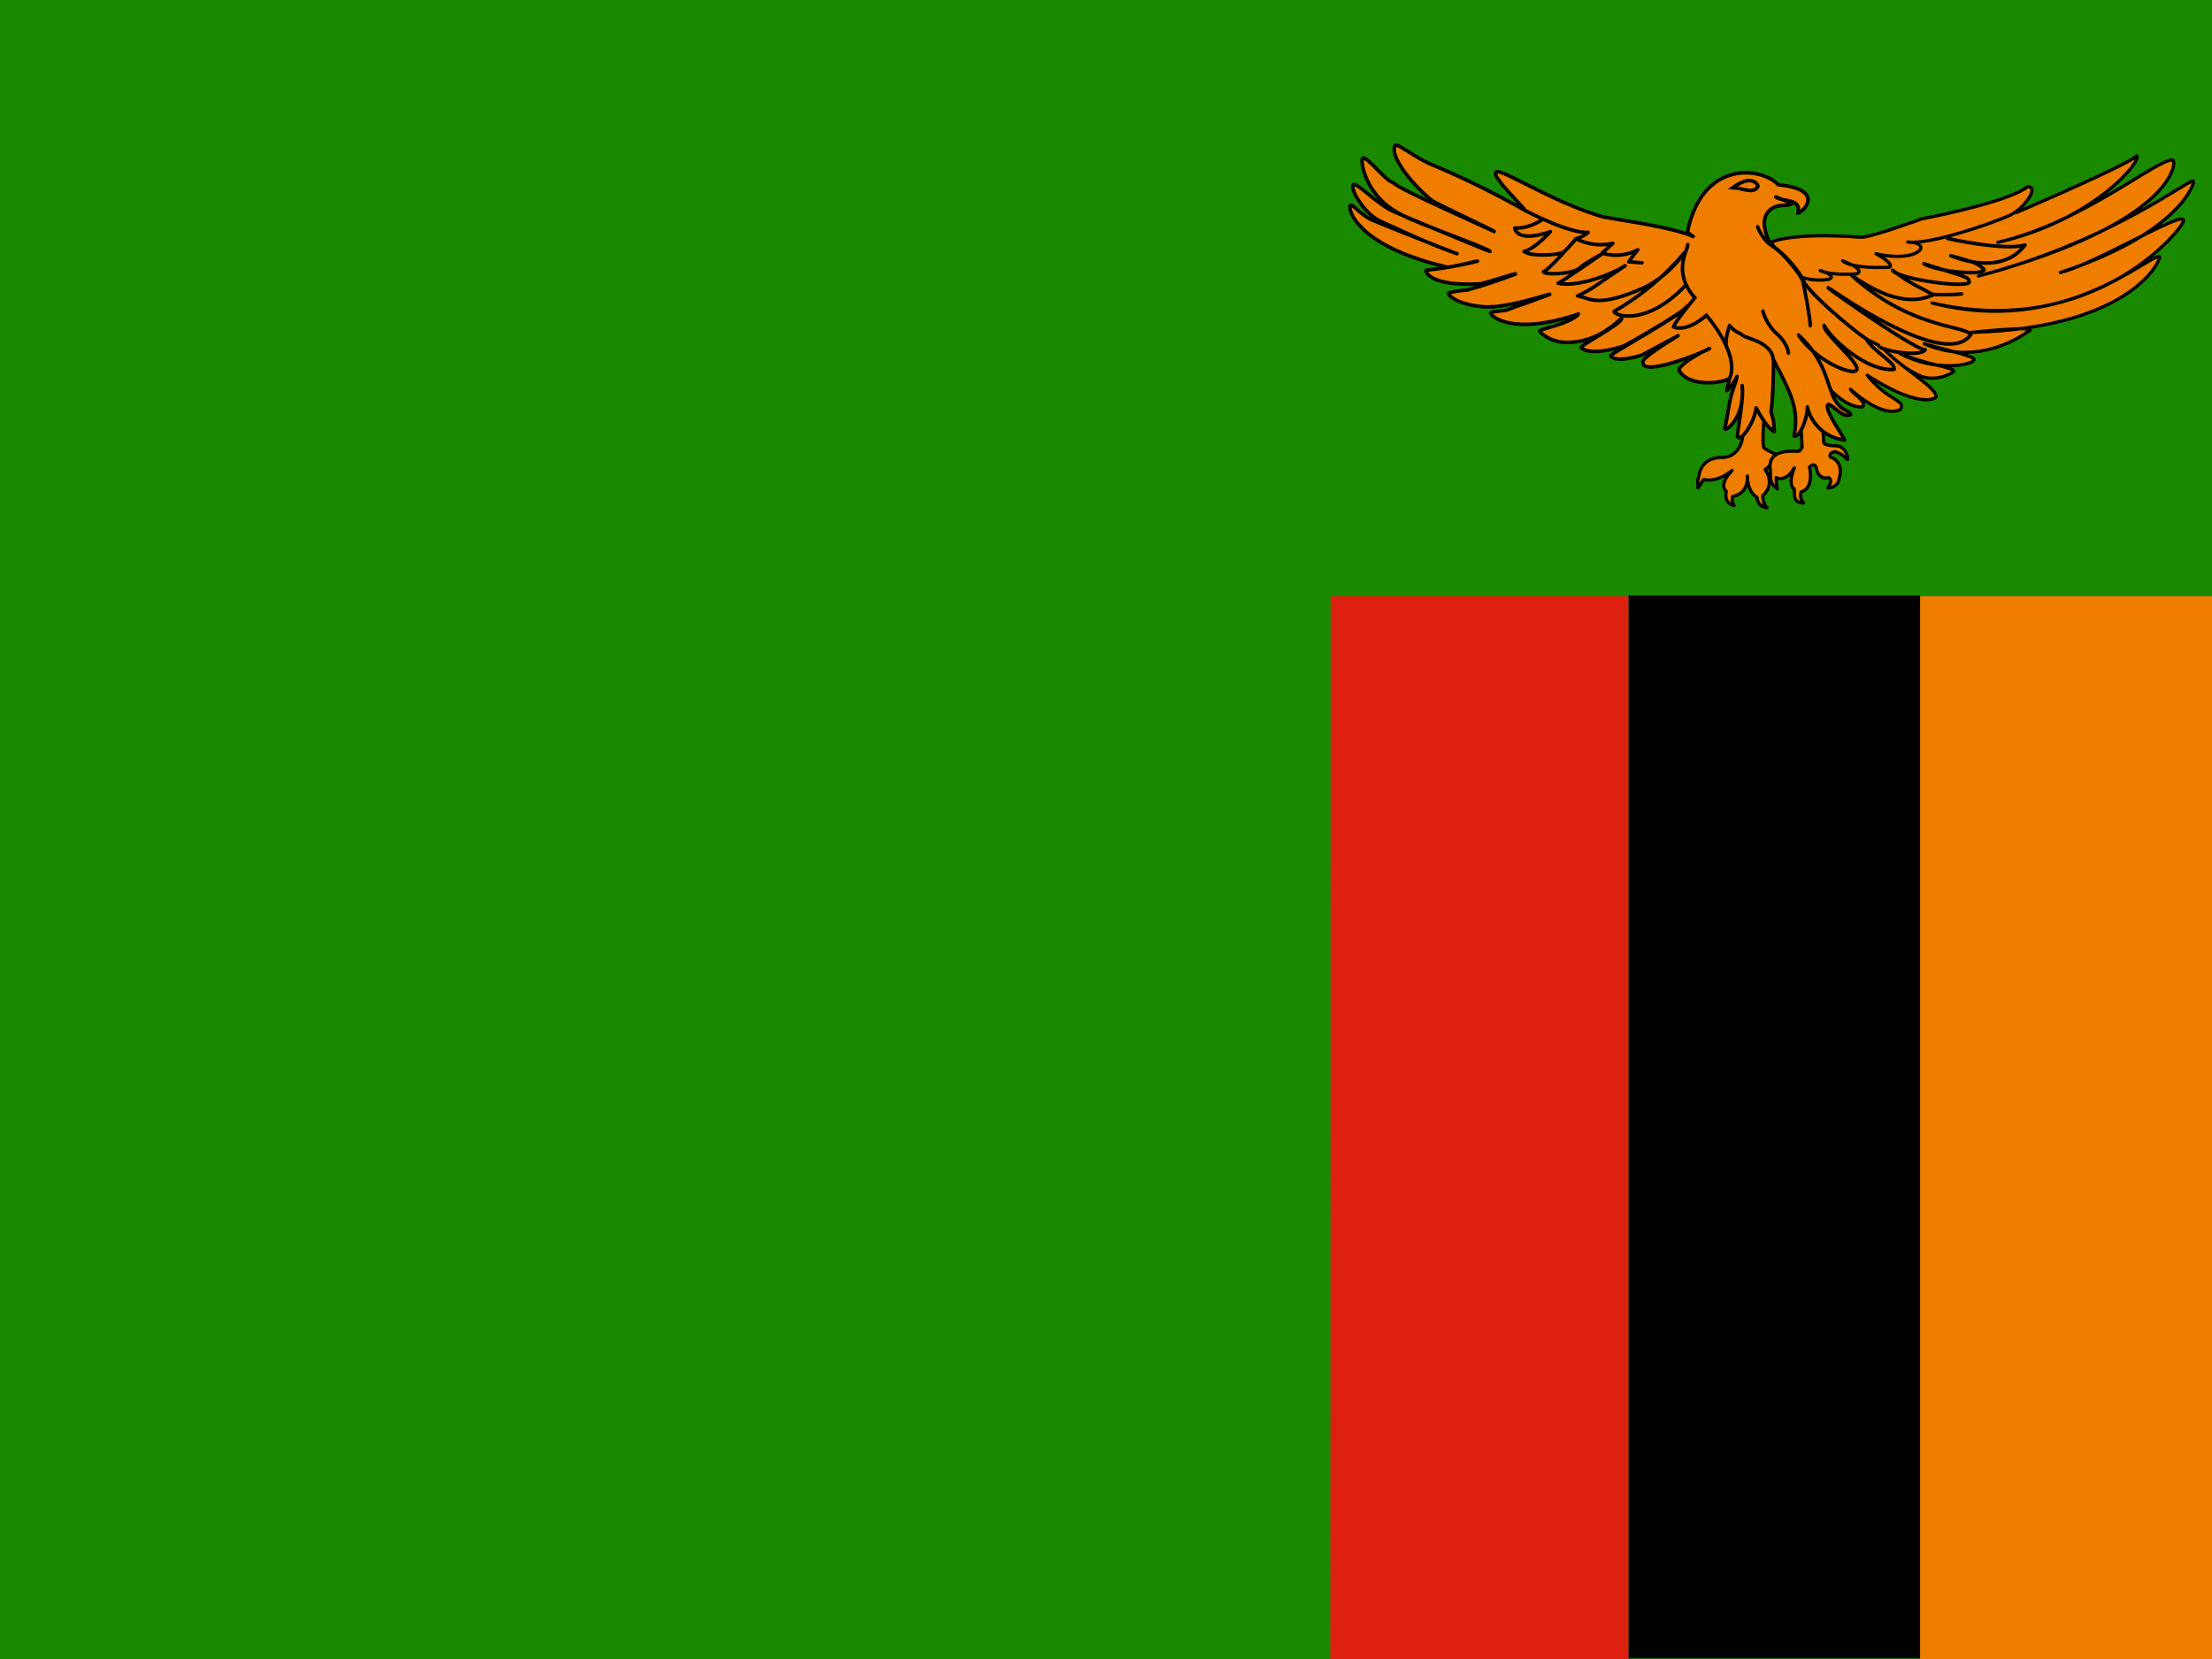
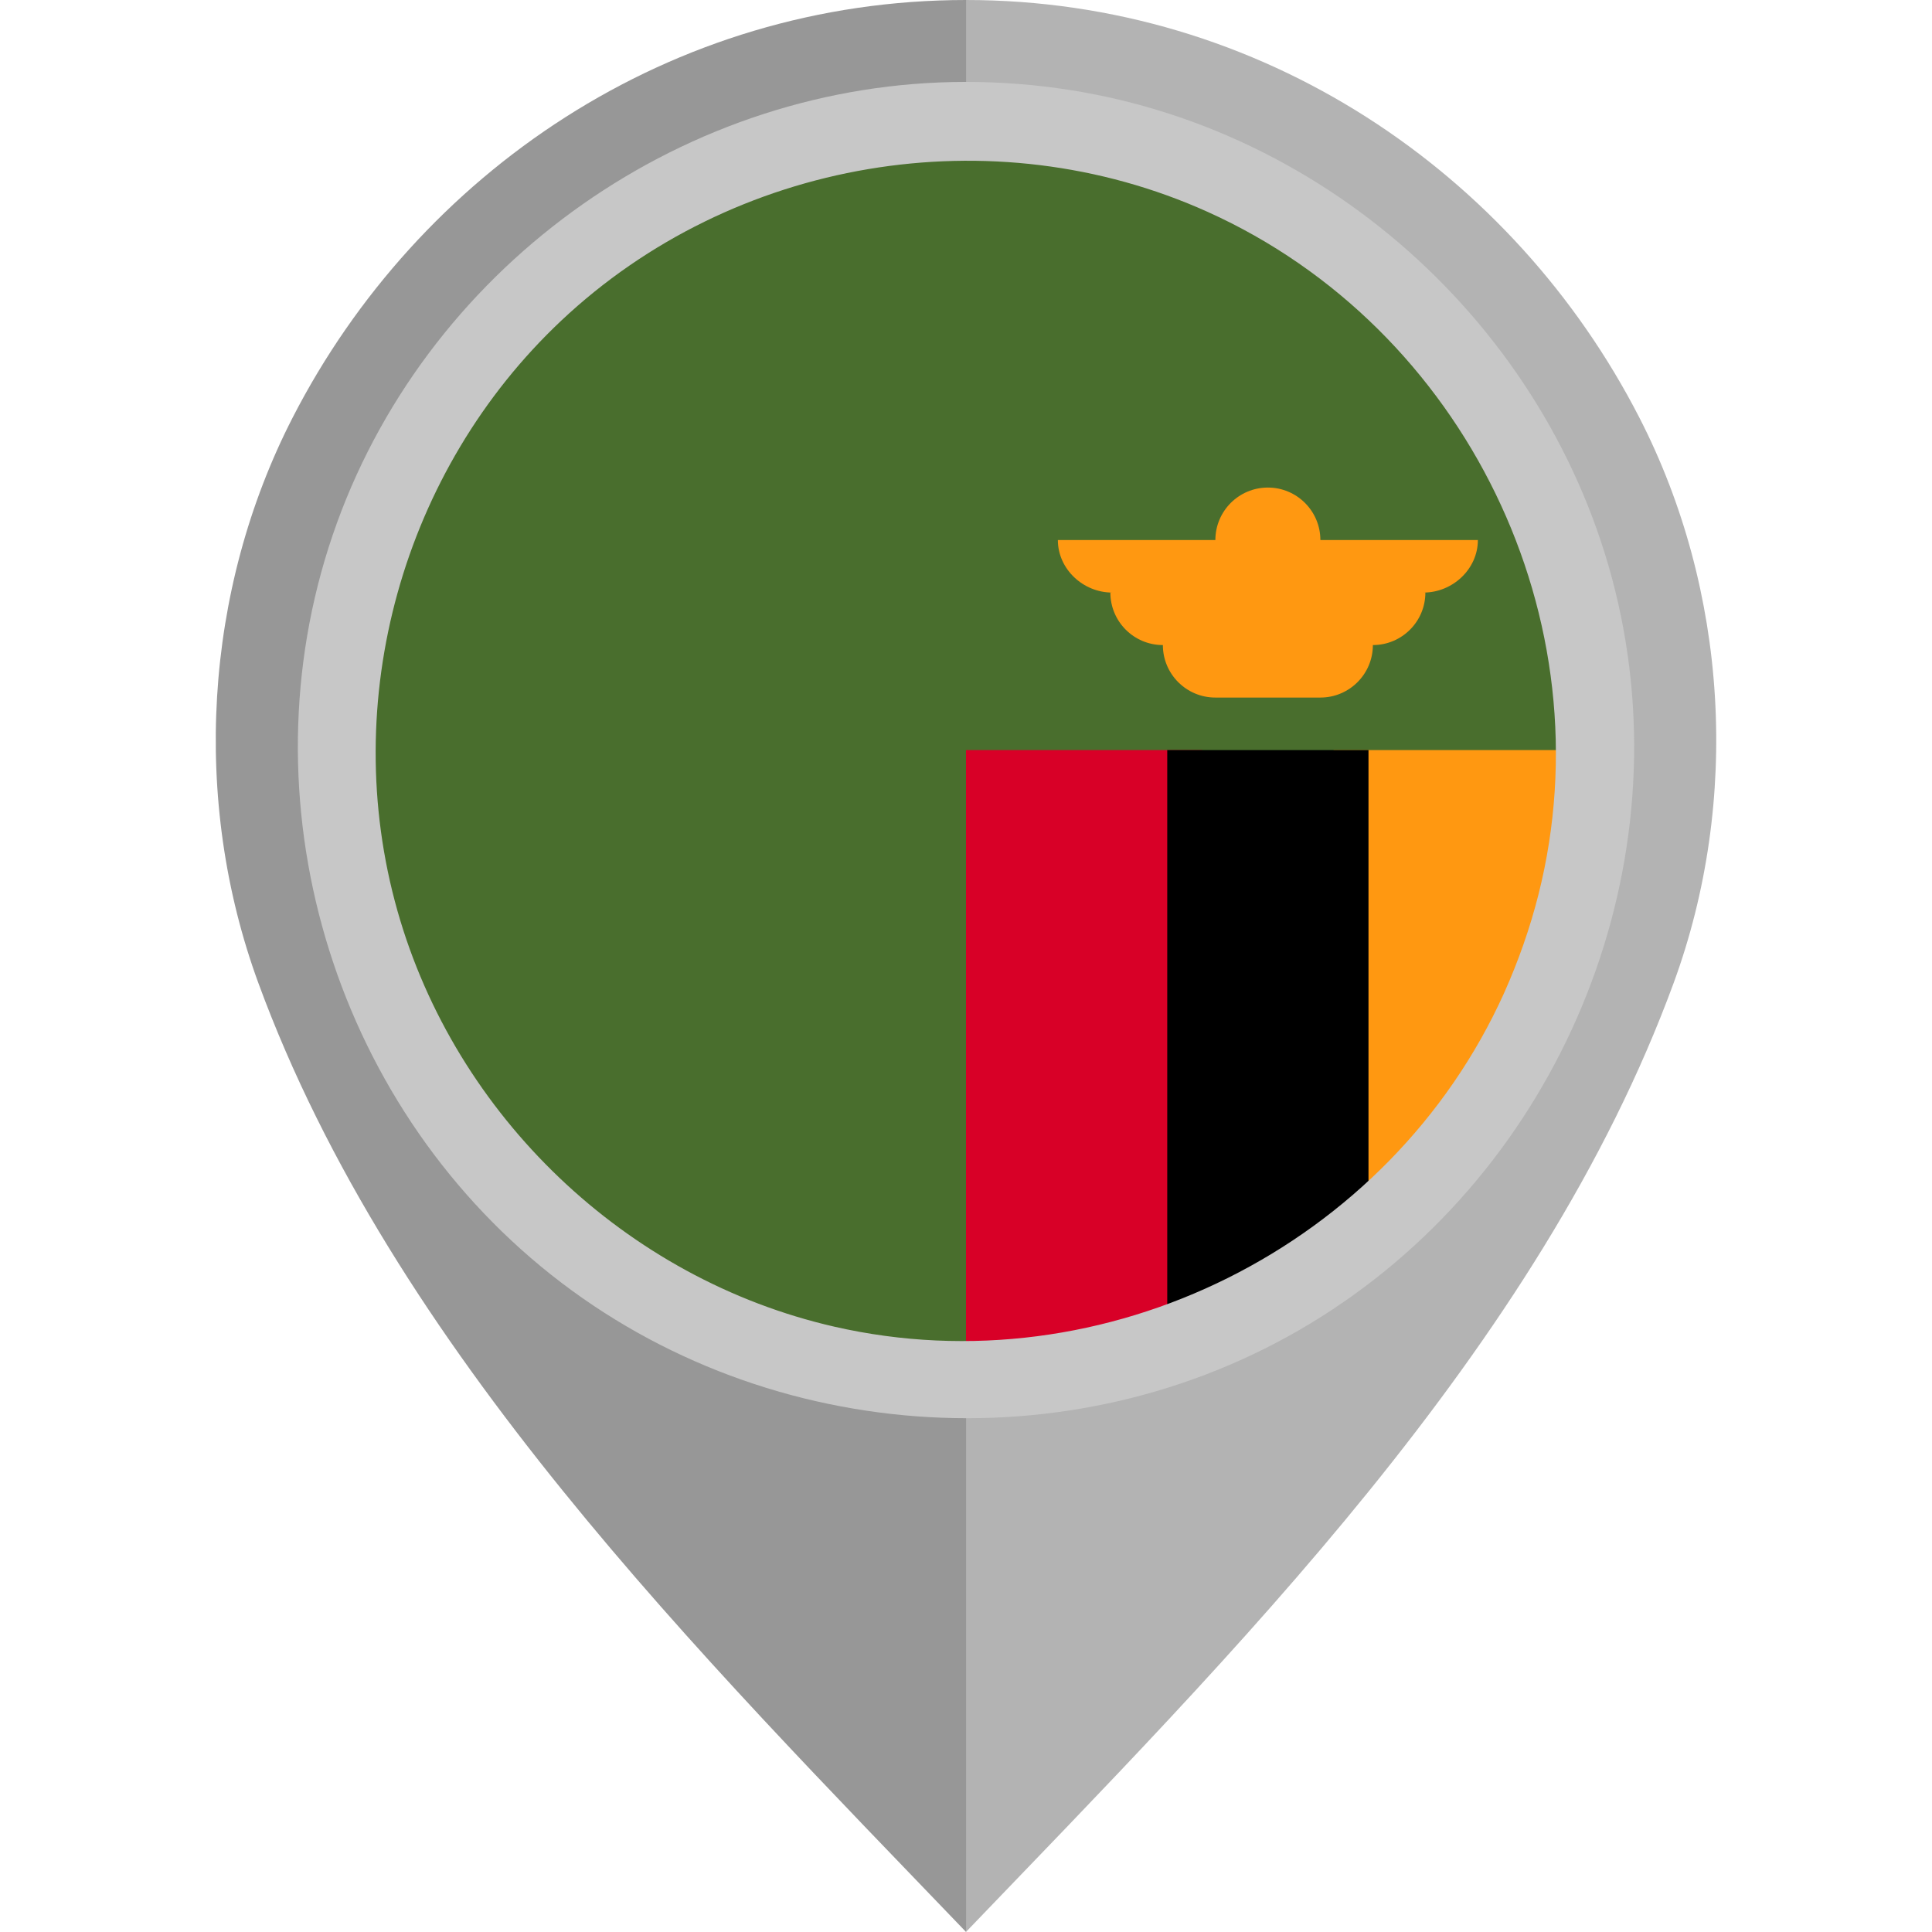
- <svg xmlns="http://www.w3.org/2000/svg" id="flag-icon-css-zm" viewBox="0 0 640 480">
-   <defs>
-     <clipPath id="a">
-       <path fill-opacity=".7" d="M-170.7 0H512v512h-682.7z" />
-     </clipPath>
-   </defs>
-   <g fill-rule="evenodd" clip-path="url(#a)" transform="translate(160) scale(.9375)">
-     <path fill="#198a00" d="M-256 0h768v512h-768z" />
-     <path fill="#ef7d00" d="M421.9 184H512v328h-90.1z" />
-     <path d="M331.9 183.8h90v328h-90z" />
-     <path fill="#de2010" d="M240 184h91.9v328h-92z" />
-     <g fill="#ef7d00" stroke="#000">
-       <path stroke-linejoin="round" d="M451.6 65.6s34-14.5 37.2-17.5c1.5 1.8-13.6 20-42.9 26.7 26.6-6.2 49.3-26 54-25.4 1.3.3 1 19.3-60 35.8 42.2-11 66.7-31.4 66.4-29.2.3.5-4.2 16-41.1 28.1 10.3-2.4 38.3-19.4 38-16.1.9 1.3-27 37.2-77.6 25.5 40.4 10.5 66.5-14.8 70.2-14.3.8.1-7.4 22-58.2 23.4 24.3-2.5 17.3-.1 17.3-.1s-14.3 11.2-31.7 3.6c13.6 3.7 15.1 3.9 15.4 5-.9 1.6-12 3.8-22.9-2 8.7 3.6 16.5 4.2 16.6 5.5-.1.4-5.6 3.6-10.6 1.3-4.9-2.2-50.3-30.1-50.3-30.1l77.4-21.3 2.8 1zm-91 75.6c-6.8 0-7 6-7 6s-.5.5-.2 3.4l1.7-2.6c.8.1 3.9 1 8.8-2.8-4.5 4.7-1.8 6.4-1.8 6.4s-1 3.7 2.4 4.4c-1-1.5-.4-2.8-.4-2.8s4.8-.5 4.5-6.3c.1 5.3 3 6.6 3 6.6s0 2.9 3.1 3.2c-1.6-1.5-1.3-3.8-1.3-3.8s4-3 .7-8c2-1.2 3.7-4.5 3.7-4.5s-2.8-1.2-4.1-2.2c-.6-1.3 0-8.5 0-8.5l-1.8-9.3-4.8 14.5c.2-2 .3 6.3-6.5 6.3z" />
-       <path stroke-linejoin="round" d="M394.2 120.3c.2.1 5.1 5.6 9.9 5.3 1.8-1.5-3.7-4.7-3.7-5.5 2 1.8 10.1 8.8 15.4 6.3 2-3-3.8-2.5-10.2-10.6 4.5 3 15.7 9.5 21 7 2.1-2.4-11.7-9.9-16.4-15.7l-12-6.1-16.2 13.3 12.3 6z" />
-       <path stroke-linecap="round" stroke-linejoin="round" d="M375.9 74.8s5.5-3.2 27.6-1.6c2.4.3 15-4.3 19.1-5.7 6.4-1.2 27-5.6 32.4-9.8 4-.5-1 7.1-6 9-5.2 2.3-24.1 8.9-30.9 8 8.1.1 3.6 6.7-9.8 3.6 6.4 3.6 4 4.2 4 4.2s-11.3.6-14.3-2c7.6 2.9 4.4 4 4.4 4s-7.7.7-11.3-1c5.5 1.7 2.7 2.7 2.7 2.7s-4.5.8-8.2-.6c-3.8-1.3-9.4-10.7-9.7-10.7z" />
-       <path stroke-linejoin="round" d="M384.7 123.4l.8 14.6-.8 1.2c-.3.4-10.3-1.6-9 6 0 3.2 0 4 2.2 5.7-.5-2-.4-3.5-.4-3.5s2.9 1.7 5.6-3c-1.9 4.6-.6 6.3-.1 6.4.4.8-.8 4.5 3 4.4-1.5-1.4-.8-3.4-.8-3.4s4-.6 2.6-7.7c1.4-1.4 2 0 2 0s.4 4.2 3.9 3.3c1.5.9-.3 3.2-.3 3.2s2.5 0 3.3-2c.7-2.2 1.6-6-2.5-7.6-.5-1.5 1.6-1.6 1.6-1.6s2.6.9 3.4 2.2.5-3.4-2.8-4c-4 0-4.2-.9-4.2-1l-1-13.7-6.5.5z" />
-       <path stroke-linecap="round" stroke-linejoin="round" stroke-width="1.1" d="M398.6 135.8c0-.7-6.8-9.9-5-11 1.7.3 4.5 4.5 6.9 3.1-.7-1.6-2.8-.7-5.1-4.9-2.4-4.8-2.7-11.9-11-19.6 5.4 8.2 17.4 13 18 10.6s-10.7-11.4-10.1-13.6c2.2 4.4 13.4 14.4 21.6 13.6.6-2-6.7-5.8-8.6-9.4-5.3-3.6-19.4-15.7-19.6-18.5a33.3 33.3 0 00-9.9-10.6 5 5 0 01-.8-1.7c-3.2-7.5 1-10 3.5-10.3 2-.3 2.6 0 4-.7l-5.1-2c2.3 1.7 8 .2 6.8 5 2.5-1 7.9-7.4-6.1-8.8-4.6-5.2-23.3-8.2-28 14.6.4.3.6.6 1.8 1.4-6-2.8-21.9-5-27.6-6-15.6-4.4-31.7-15.2-33.2-13.9-2 1 9.4 11.6 8.8 11.8a263 263 0 00-27.5-13.6c-6-2.2-11.9-7.4-12.5-6.4-2.2 4.5 9.5 15.9 11.7 17.2 2.2 1.3 19.3 9.3 19 9.4-25.8-11.7-30-13.9-31.4-15.2-2.3-.5-7.8-8-9.3-7.5-.9.8.8 12.6 13.1 18 2 1.4 26.4 10.1 26.2 10.8 0 .2-28-11.5-29-12-5.4-2-12-9.4-13.2-8.6-1.2.8 3 8.8 8.4 11.3 2.9 1.2 13.8 6.6 23.6 10 .6.3-17.7-6.9-26.5-10.5-4-2.2-5.8-5-6.4-4.4-1 .6 1.4 12.4 29.7 19 .7.4 10-2.1 9.5-1.8a113.3 113.3 0 01-15.8 2.8c-.3.8 1.8 5 16.4 4.2 1.8-.1 12-3.7 11.1-3a174 174 0 01-14.8 4.9c-.9 0-5.6.6-5.8 1-.2.8 3.5 3.8 11.3 4.2 7 .4 20.2-4.2 20-3.9-.4.3-12.8 4.6-13.1 4.8-.5.3-5 .5-5.2.9-.4.9 6.6 7.4 27.1.4-2 2.8-12 4.7-12 5.2 0 .4 2.2 2.5 5.7 3.3 1.7.4 4.1.3 6.3 0 4-.8 8-2.3 13.3-7.2.6 1.5-13.1 8.5-12.5 9.1 3 2.8 12.9-.3 13.5-.7.7-.3 19-10.7 19-12 .3 1.6-23.7 14.7-23.4 15.2 1.5 2.4 9.7-.1 10-.4l10.8-5.8c.3-.1-11.8 7-10.8 8.2-.5 4.7 19-3.2 20.5-4.2.7-.5-9.4 4.4-9.4 6.7 3.3 5.5 13.7 3.8 15.3 2.6.8-.6-1 4-.4 3.6a16 16 0 003-4.3c-.2 1.6-1.4 4-2 6.8-.7 2.7-.9 5.9-1.8 9.2-.2 1.4 6.4-2.9 5.4-13.2.6 5.4-2 15.4-1.3 16 1.3 1 5.2-5 5.6-9.1 1.1 2 3.5 6.3 5.6 7.3-.2-3.1 0-3-1-6 .6-4.1.7-9.7.8-16.1 5.6 10.7 7.9 15.3 6.3 23.5 1.7.7 4.3-5.8 4.1-9a13.3 13.3 0 0011.5 10.2z" />
-       <path stroke-linecap="round" stroke-linejoin="round" stroke-width="1.1" d="M305.4 67.7s-3.9 2.9-8.6 2.7c1.2 4.8 11 1.1 11 1.1s-4.7 5.3-8.1 6.1c2 1.7 10.6 1.1 12 .3 1.4-.9 4-4.2 4-4.2s-8.8 10.2-10 10.1c-.3 1.2 9.1.8 11-1 2-1.8 7-4.4 7-4.4s-13 9-13.5 9c4.8 1.2 14.5-1.6 20.7-5.4-9.2 6.1-10 7.2-14.7 9.3 4.2.9 6.3 3.7 20.3-2.4 8-3.8 12.6-10.8 12.6-10.8a81.7 81.7 0 01-21.6 18c-.5 1 9.4 5.2 21.9-7.9" />
-       <path stroke-linecap="round" stroke-width="1.1" d="M373.4 96s.9 4 4.3 7 3.6 6 3.6 6m-9.5-39s1.1 3.7 4.6 6c3.6 2.2 9 9.4 9.3 10.7.4 1.5 2.5 12.6 2.3 13.8m-37.8-25c.2 1.5-5 8.3 2.2 16.4-6.6 8-6.6 9-6.6 9s3.7 2 10.2-3.6c10.8 13.2 7.2 19.2 7.2 19.2" />
-       <path stroke-linecap="round" stroke-linejoin="round" stroke-width="1.1" d="M362.3 107.2s-1-1.4.8-6.7c1.6 2 3.4 2.3 4.1 3 .8.9 9 2 9.4 7.5" />
-       <path stroke-width="1.1" d="M371.9 57.5c0-.4-1.7-4-7.8.4 3.3.2 6.5 2.1 7.8-.4z" />
-       <path stroke-linejoin="round" stroke-width="1.1" d="M430.1 73.5c.3.2 18.2 4 24.2 2.1-7.6 10.2-22.9 3.3-22.9 3.3 7.5 2.2 7.8 2 10.2 4.2.8 2-13.8 1-18.5-1.7 13.3 4.2 13.6 4 14 5.5.6 2.3-21.8-.6-23.7-3.5 6 4.6 9.2 5.5 12.5 7.6-4 1.8-11.5 3.6-25.2-6.1 18 16.4 34.3 15.4 36.9 18.3-6.3 9.3-30.7-5.5-41.9-13s24.5 18.1 27.8 17.7c-1.6 2.5-13.4.3-14.2-1" />
-       <path stroke-linecap="round" stroke-width="1.1" d="M434.7 90.7c-2 .3-8.3.3-9.2.1" />
-       <path stroke-linecap="round" stroke-linejoin="round" stroke-width="1.1" d="M300.1 65s13.6 7.2 19.4 6.7a10 10 0 01-3.8 2c1.4.6 5.4 2.7 11.4 1.4l-3.3 3s5.2 2 11-1a46.4 46.4 0 00-2.8 3.7l4.1.3" />
-     </g>
-   </g>
+ <svg xmlns="http://www.w3.org/2000/svg" version="1.1" id="Layer_1" x="0px" y="0px" viewBox="0 0 512 512" style="enable-background:new 0 0 512 512;" xml:space="preserve">
+   <path style="fill:#B3B3B3;" d="M434.439,110.654C401.179,45.876,334.359,0.003,255.98,0v101.329  c55.478,0.004,100.593,43.67,100.595,99.15c0,54.805-45.491,102.048-100.595,102.052V512  c70.646-73.617,151.953-154.542,187.529-251.428C461.298,212.121,457.979,156.5,434.439,110.654z" />
+   <path style="fill:#979797;" d="M68.492,260.572C104.067,357.458,185.374,438.383,256.02,512V302.531  c-55.103-0.004-100.595-47.247-100.595-102.052c0.002-55.479,45.117-99.146,100.595-99.15V0  c-78.379,0.003-145.199,45.876-178.46,110.654C54.021,156.5,50.702,212.121,68.492,260.572z" />
+   <circle style="fill:#496E2D;" cx="256" cy="198.773" r="160" />
+   <path style="fill:#D80027;" d="M318.608,198.773H256v160c18.702,0,36.65-3.22,53.333-9.117L318.608,198.773z" />
+   <path style="fill:#FF9811;" d="M362.667,318.019C395.396,288.722,416,246.157,416,198.773h-62.608L362.667,318.019z" />
+   <path d="M309.333,198.773v150.883c19.873-7.025,37.943-17.862,53.333-31.637V198.773H309.333z" />
+   <path style="fill:#FF9811;" d="M391.652,143.121h-41.739c0-7.683-6.23-13.914-13.914-13.914c-7.683,0-13.913,6.23-13.913,13.914  h-41.74c0,7.684,6.692,13.913,14.377,13.913h-0.464c0,7.684,6.229,13.914,13.914,13.914c0,7.684,6.228,13.913,13.914,13.913h27.826  c7.683,0,13.913-6.228,13.913-13.913c7.683,0,13.914-6.229,13.914-13.914h-0.464C384.959,157.034,391.652,150.805,391.652,143.121z" />
+   <path style="fill:#C7C7C7;" d="M255.929,21.707c-73.745,0-141.451,47.552-166.61,116.806  c-25.343,69.773-3.142,149.836,53.974,197.071c57.236,47.338,140.369,53.625,203.978,15.148  c63.626-38.49,97.228-114.681,82.271-187.573C414.889,91.771,355.517,35.121,283.472,23.843  C274.361,22.416,265.141,21.707,255.929,21.707 M398.59,263.184c-30.241,67.009-105.732,104.802-177.479,88.399  c-55.215-12.621-100.384-55.764-115.778-110.195c-15.749-55.658,1.328-116.804,43.417-156.425  c45.534-42.867,114.172-54.571,171.321-28.799c68.228,30.767,105.971,108.144,87.651,180.844  C405.459,245.986,402.37,254.739,398.59,263.184C396.502,267.81,400.132,259.739,398.59,263.184" />
+   <g>
+ </g>
+   <g>
+ </g>
+   <g>
+ </g>
+   <g>
+ </g>
+   <g>
+ </g>
+   <g>
+ </g>
+   <g>
+ </g>
+   <g>
+ </g>
+   <g>
+ </g>
+   <g>
+ </g>
+   <g>
+ </g>
+   <g>
+ </g>
+   <g>
+ </g>
+   <g>
+ </g>
+   <g>
+ </g>
</svg>
